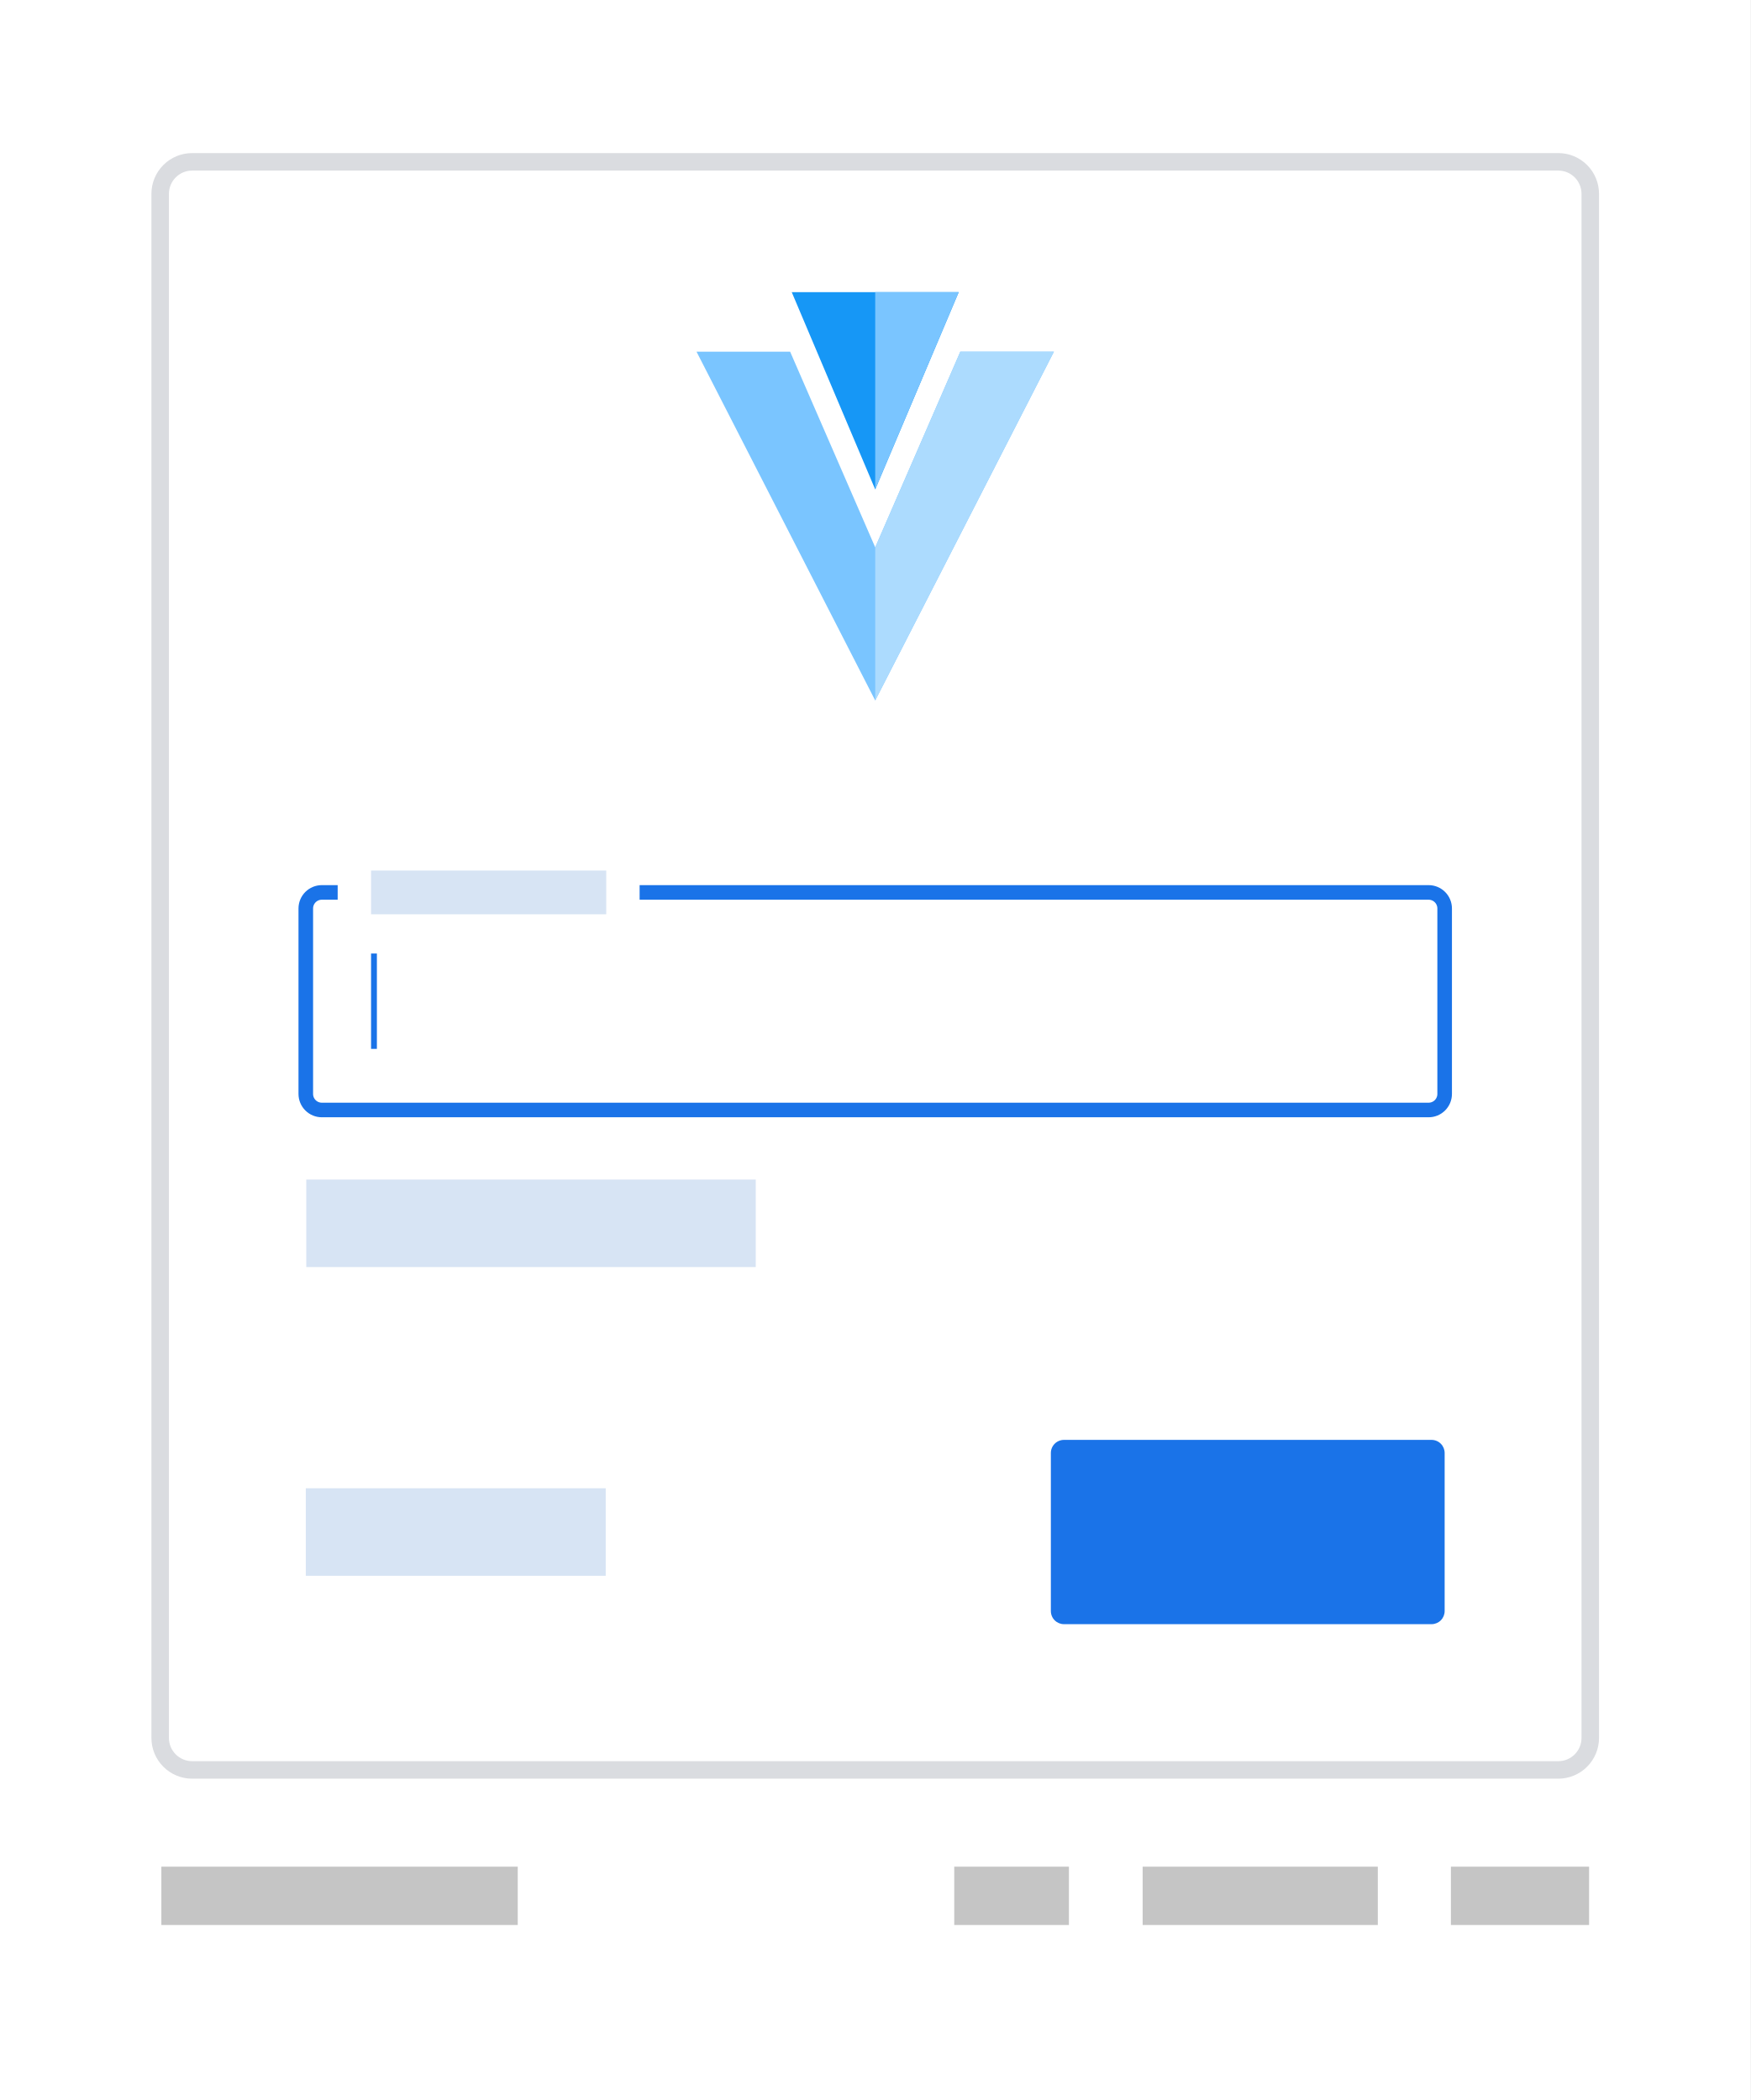
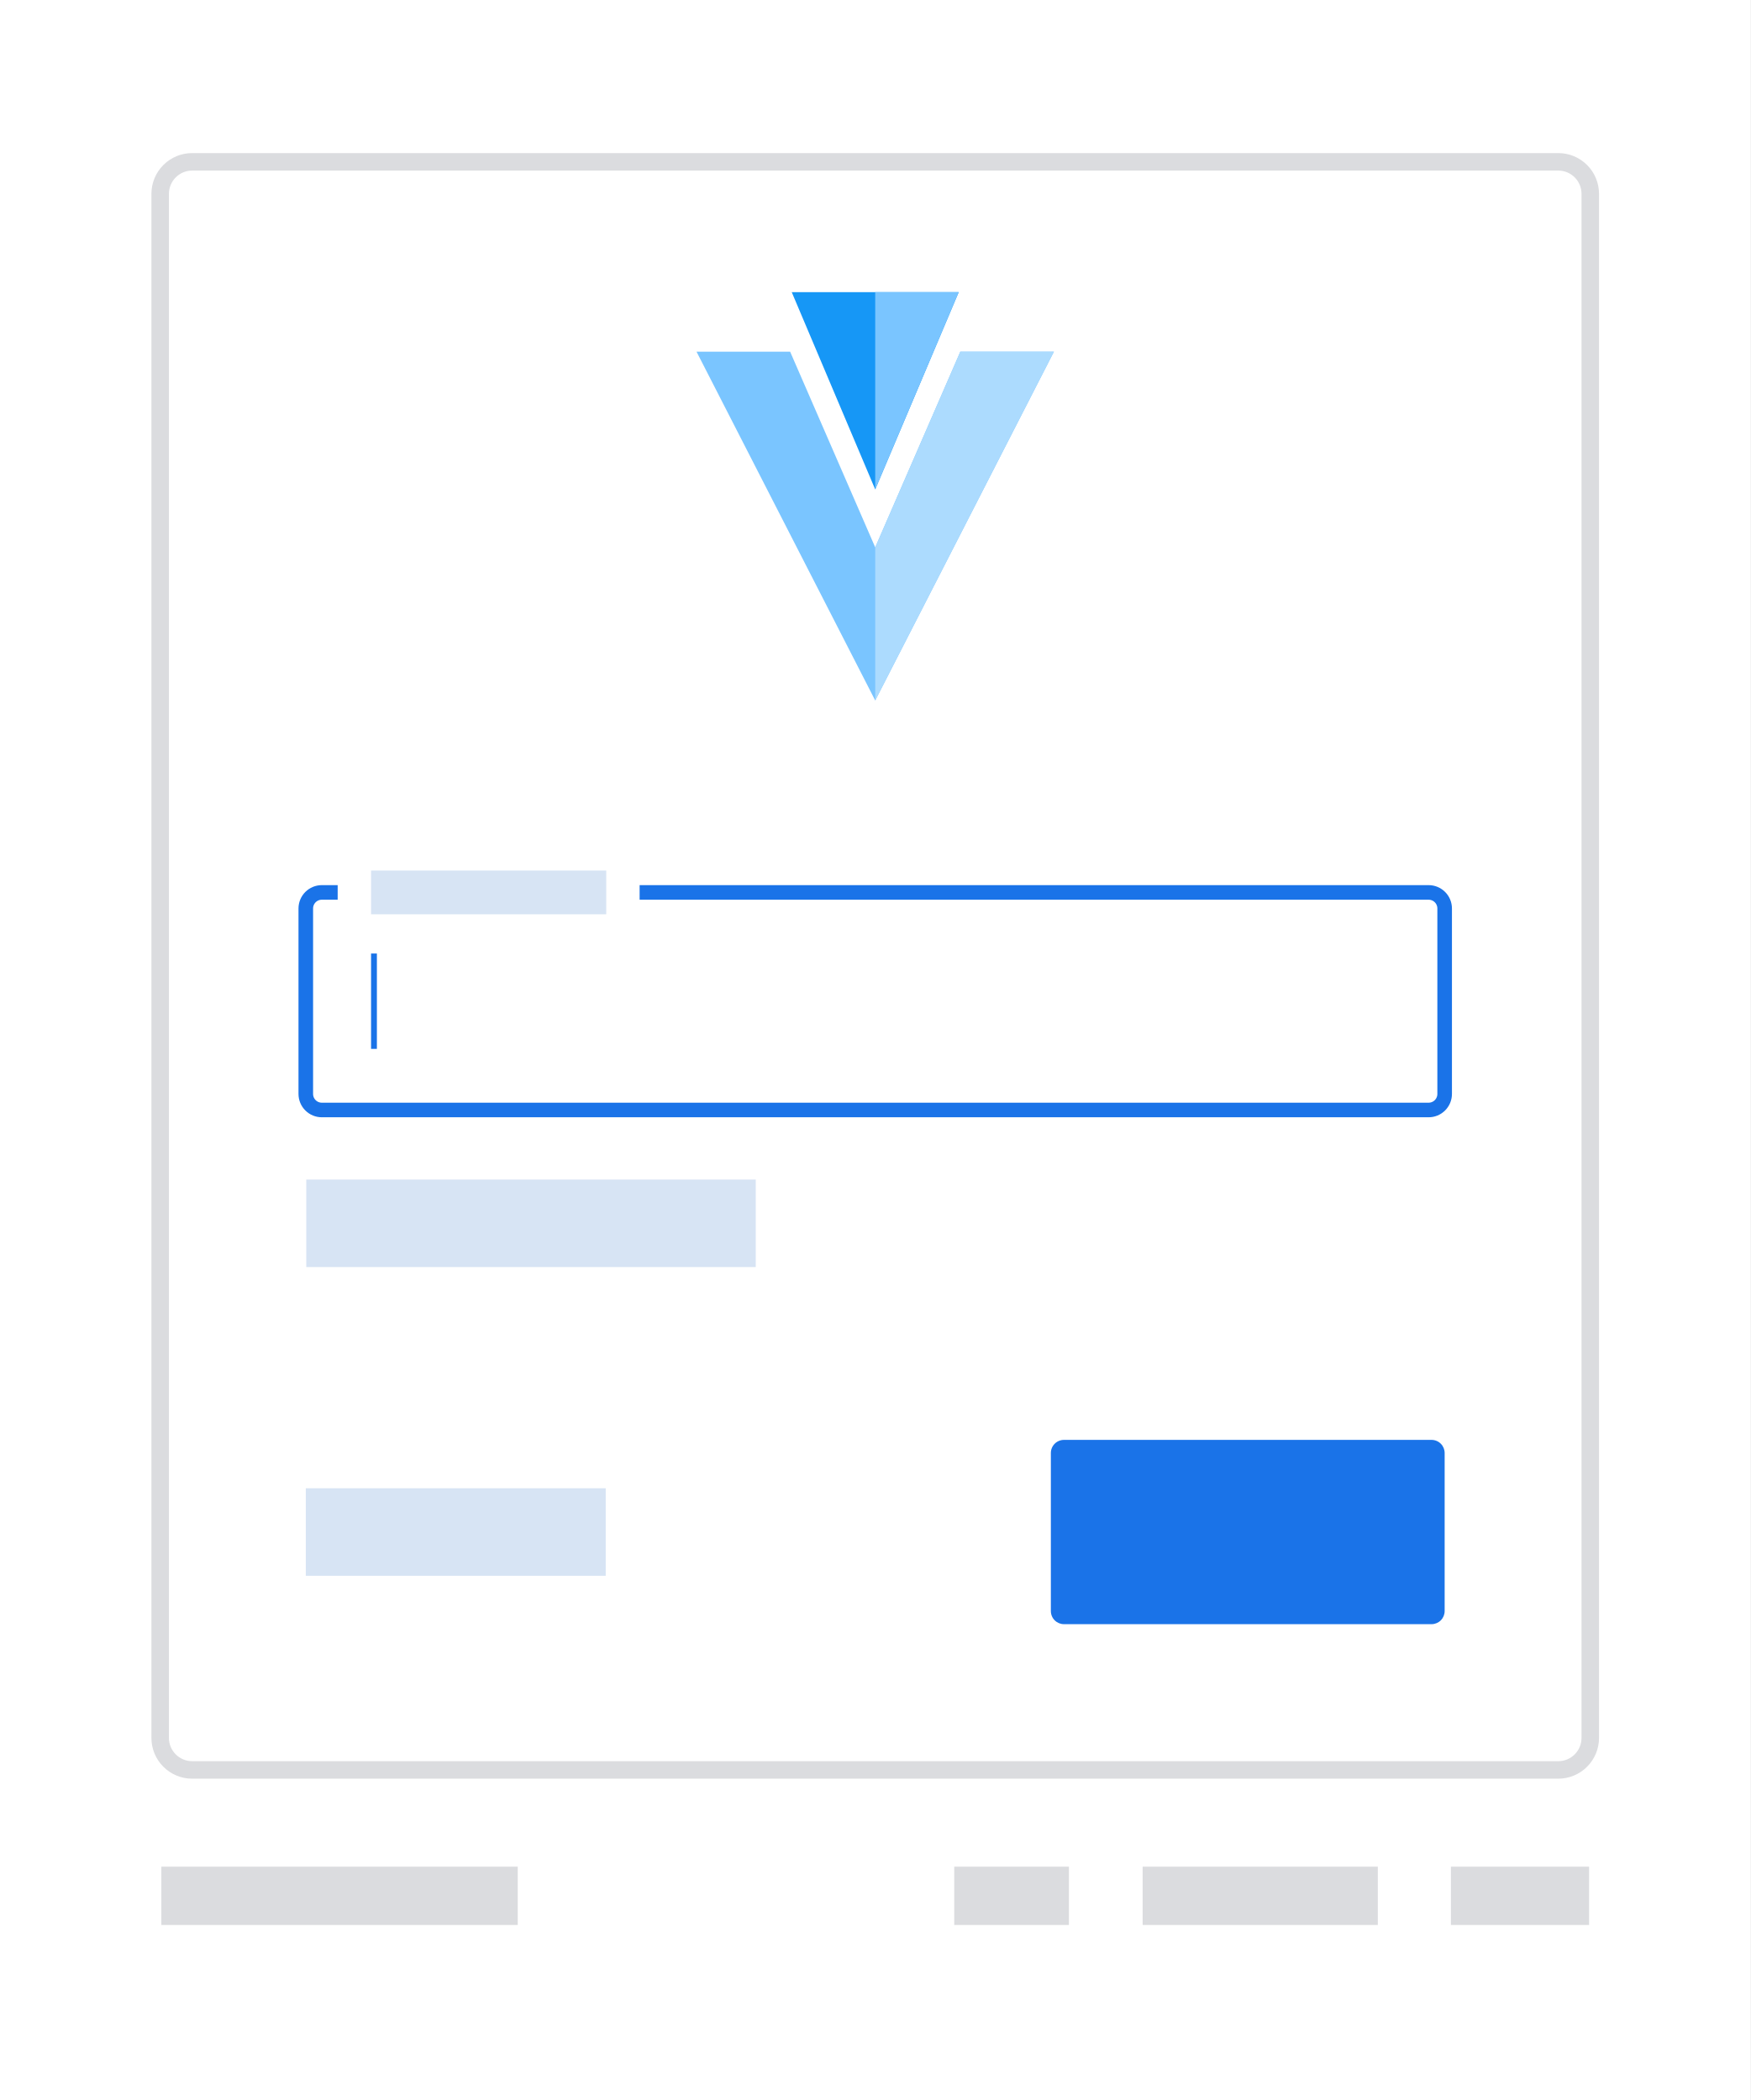
<svg xmlns="http://www.w3.org/2000/svg" width="100%" height="100%" viewBox="0 0 600 720" version="1.1" xml:space="preserve" style="fill-rule:evenodd;clip-rule:evenodd;stroke-linecap:round;stroke-linejoin:round;stroke-miterlimit:1.5;">
  <rect x="0" y="0" width="600" height="720" style="fill:#fff;" />
-   <path d="M545.097,66.453c0,-2.909 -1.156,-5.7 -3.213,-7.757c-2.057,-2.057 -4.847,-3.212 -7.757,-3.212c-65.364,0 -402.89,0 -468.254,0c-2.91,0 -5.7,1.155 -7.757,3.212c-2.057,2.057 -3.213,4.848 -3.213,7.757c0,70.479 0,458.933 0,529.413c0,2.909 1.156,5.699 3.213,7.756c2.057,2.057 4.847,3.213 7.757,3.213c65.364,0 402.89,0 468.254,0c2.91,0 5.7,-1.156 7.757,-3.213c2.057,-2.057 3.213,-4.847 3.213,-7.756c0,-70.48 0,-458.934 0,-529.413Z" style="fill:#fff;stroke:#dadce0;stroke-width:6px;" />
-   <rect x="55.307" y="640" width="122.16" height="20" style="fill:#c5c5c5;" />
-   <rect x="327.085" y="640" width="39.31" height="20" style="fill:#c5c5c5;" />
-   <rect x="391.667" y="640" width="80.608" height="20" style="fill:#c5c5c5;" />
-   <rect x="497.33" y="640" width="47.363" height="20" style="fill:#c5c5c5;" />
+   <path d="M545.097,66.453c0,-2.909 -1.156,-5.7 -3.213,-7.757c-2.057,-2.057 -4.847,-3.212 -7.757,-3.212c-65.364,0 -402.89,0 -468.254,0c-2.91,0 -5.7,1.155 -7.757,3.212c-2.057,2.057 -3.213,4.848 -3.213,7.757c0,70.479 0,458.933 0,529.413c0,2.909 1.156,5.699 3.213,7.756c2.057,2.057 4.847,3.213 7.757,3.213c65.364,0 402.89,0 468.254,0c2.91,0 5.7,-1.156 7.757,-3.213c2.057,-2.057 3.213,-4.847 3.213,-7.756c0,-70.48 0,-458.934 0,-529.413Z" style="fill:#fff;stroke:#dbdcdf;stroke-width:6px;" />
+   <rect x="55.307" y="640" width="122.16" height="20" style="fill:#dbdcdf;" />
+   <rect x="327.085" y="640" width="39.31" height="20" style="fill:#dbdcdf;" />
+   <rect x="391.667" y="640" width="80.608" height="20" style="fill:#dbdcdf;" />
+   <rect x="497.33" y="640" width="47.363" height="20" style="fill:#dbdcdf;" />
  <path d="M495.184,311.47c0,-1.458 -0.579,-2.856 -1.61,-3.887c-1.031,-1.031 -2.429,-1.61 -3.887,-1.61c-43.793,0 -335.581,0 -379.374,0c-1.458,0 -2.856,0.579 -3.887,1.61c-1.031,1.031 -1.61,2.429 -1.61,3.887c0,13.803 0,49.797 0,63.599c0,1.458 0.579,2.857 1.61,3.887c1.031,1.031 2.429,1.611 3.887,1.611c43.793,0 335.581,0 379.374,0c1.458,0 2.856,-0.58 3.887,-1.611c1.031,-1.03 1.61,-2.429 1.61,-3.887c0,-13.802 0,-49.796 0,-63.599Z" style="fill:none;stroke:#1a73e8;stroke-width:5px;" />
  <rect x="104.984" y="404.422" width="154.066" height="30" style="fill:#d7e4f4;" />
  <rect x="115.743" y="297.199" width="103.5" height="17.549" style="fill:#fff;" />
  <rect x="127.188" y="298.473" width="80.608" height="15" style="fill:#d7e4f4;" />
  <rect x="104.816" y="510.266" width="102.813" height="30" style="fill:#d7e4f4;" />
  <path d="M495.184,498.17c0,-1.193 -0.474,-2.337 -1.317,-3.18c-0.844,-0.844 -1.988,-1.318 -3.181,-1.318c-20.554,0 -105.429,0 -125.983,0c-1.193,0 -2.337,0.474 -3.181,1.318c-0.843,0.843 -1.317,1.987 -1.317,3.18c0,11.625 0,42.567 0,54.191c0,1.193 0.474,2.337 1.317,3.181c0.844,0.843 1.988,1.317 3.181,1.317c20.554,0 105.429,0 125.983,0c1.193,0 2.337,-0.474 3.181,-1.317c0.843,-0.844 1.317,-1.988 1.317,-3.181c0,-11.624 0,-42.566 0,-54.191Z" style="fill:#1a73e8;" />
  <rect x="127.188" y="326.921" width="2" height="32.697" style="fill:#1a73e8;" />
  <g>
    <path d="M271.381,100.162l57.238,0l-28.619,67.643l-28.619,-67.643Z" style="fill:#1697f6;fill-rule:nonzero;" />
    <clipPath id="_clip1">
      <path d="M271.381,100.162l57.238,0l-28.619,67.643l-28.619,-67.643Z" clip-rule="nonzero" />
    </clipPath>
    <g clip-path="url(#_clip1)">
      <rect x="300" y="88.717" width="28.619" height="83.749" style="fill:#7ac5ff;" />
    </g>
    <path d="M238.749,120.578l32.085,0l29.166,67.082l29.166,-67.082l32.085,0l-61.251,119.584l-61.251,-119.584Z" style="fill:#7ac5ff;fill-rule:nonzero;" />
    <clipPath id="_clip2">
      <path d="M238.749,120.578l32.085,0l29.166,67.082l29.166,-67.082l32.085,0l-61.251,119.584l-61.251,-119.584Z" clip-rule="nonzero" />
    </clipPath>
    <g clip-path="url(#_clip2)">
      <rect x="300" y="88.717" width="61.251" height="155.47" style="fill:#acdbfe;" />
    </g>
  </g>
</svg>
